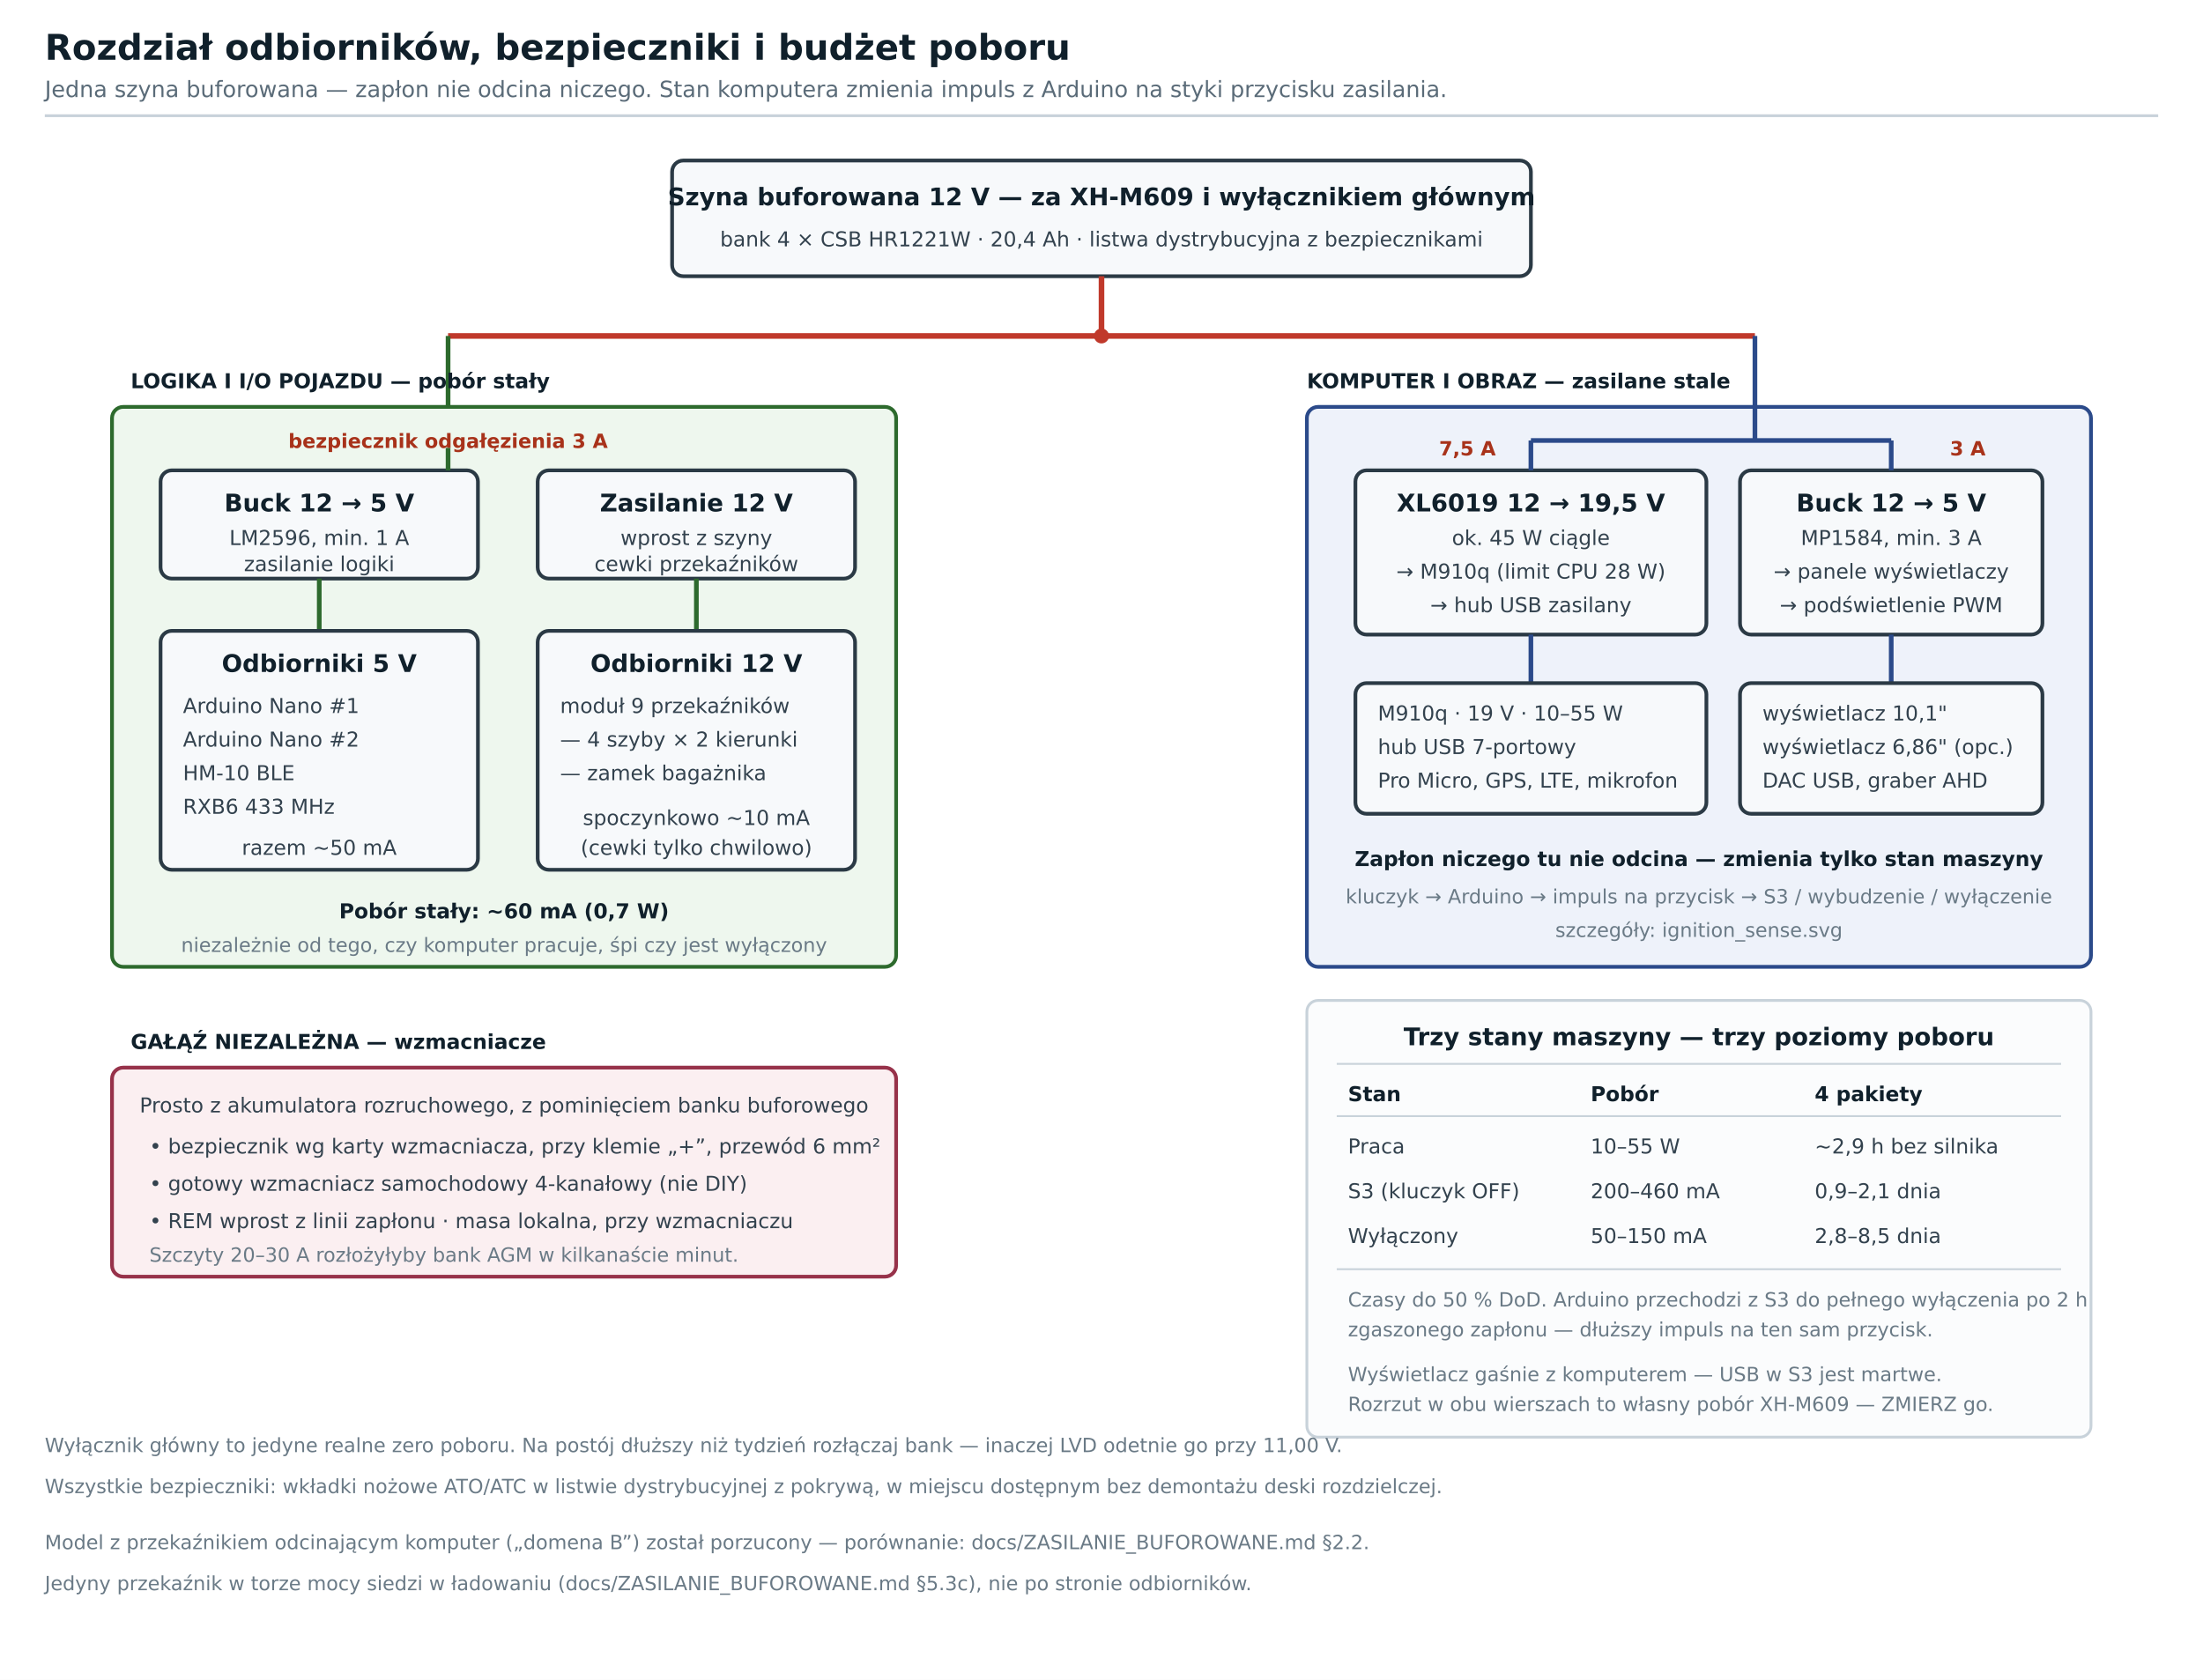
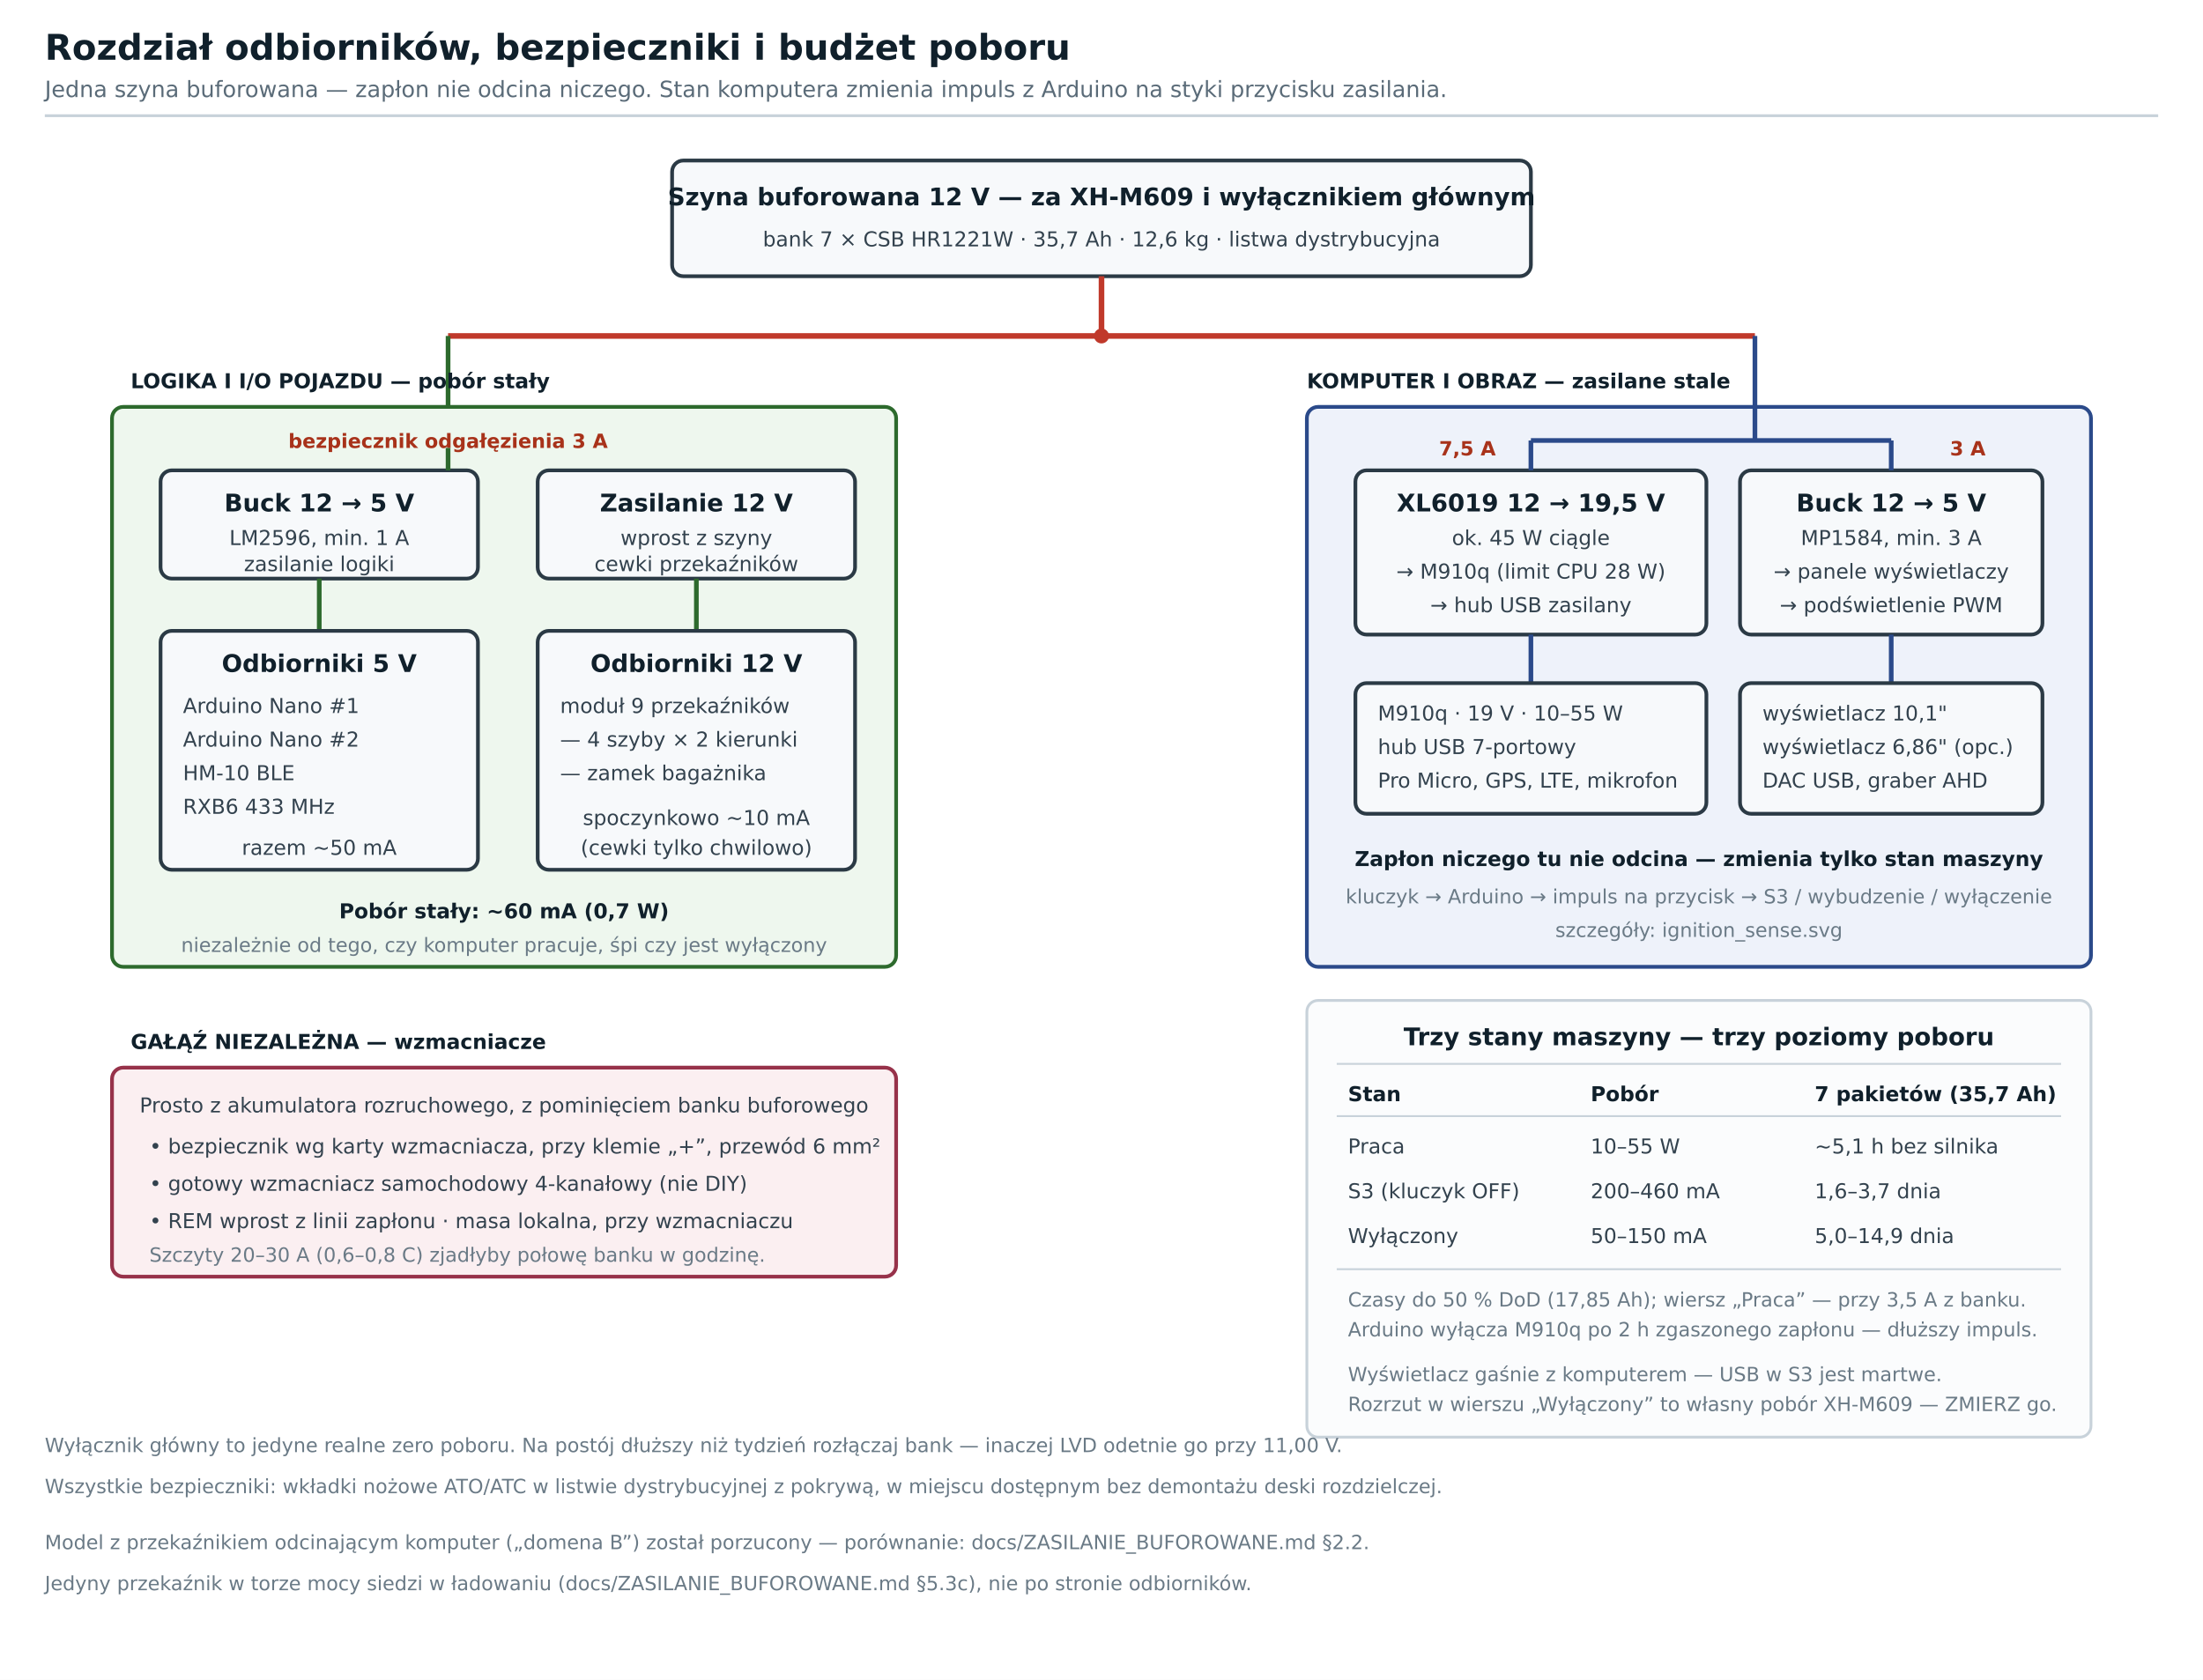
<svg xmlns="http://www.w3.org/2000/svg" width="1180" height="900" viewBox="0 0 1180 900" font-family="DejaVu Sans, Verdana, sans-serif">
  <style>
    .bg   { fill: #ffffff; }
    .box  { fill: #f7f9fb; stroke: #2b3a45; stroke-width: 2; rx: 6; }
    .boxA { fill: #eef7ee; stroke: #2d6a2d; stroke-width: 2; rx: 6; }
    .boxB { fill: #eef2fa; stroke: #2b4a8a; stroke-width: 2; rx: 6; }
    .boxC { fill: #fbeff1; stroke: #97324a; stroke-width: 2; rx: 6; }
    .wire { stroke: #c0392b; stroke-width: 3; fill: none; }
    .wA   { stroke: #2d6a2d; stroke-width: 2.5; fill: none; }
    .wB   { stroke: #2b4a8a; stroke-width: 2.5; fill: none; }
    .ttl  { font-size: 19px; font-weight: bold; fill: #10202b; }
    .sub  { font-size: 12px; fill: #5a6b78; }
    .h    { font-size: 13px; font-weight: bold; fill: #10202b; text-anchor: middle; }
    .t    { font-size: 11px; fill: #33424e; text-anchor: middle; }
    .tl   { font-size: 11px; fill: #33424e; }
    .tb   { font-size: 11px; font-weight: bold; fill: #10202b; }
    .note { font-size: 10.5px; fill: #6a7a86; }
    .fuse { font-size: 10.5px; font-weight: bold; fill: #a8321a; text-anchor: middle; }
  </style>
  <rect class="bg" x="0" y="0" width="1180" height="900" />
  <text class="ttl" x="24" y="32">Rozdział odbiorników, bezpieczniki i budżet poboru</text>
  <text class="sub" x="24" y="52">Jedna szyna buforowana — zapłon nie odcina niczego. Stan komputera zmienia impuls z Arduino na styki przycisku zasilania.</text>
  <line x1="24" y1="62" x2="1156" y2="62" stroke="#c8d2da" stroke-width="1.5" />
  <rect class="box" x="360" y="86" width="460" height="62" />
  <text class="h" x="590" y="110">Szyna buforowana 12 V — za XH-M609 i wyłącznikiem głównym</text>
-   <text class="t" x="590" y="132">bank 4 × CSB HR1221W · 20,4 Ah · listwa dystrybucyjna z bezpiecznikami</text>
+   <text class="t" x="590" y="132">bank 7 × CSB HR1221W · 35,7 Ah · 12,6 kg · listwa dystrybucyjna</text>
  <path class="wire" d="M590 148 L590 180" />
  <path class="wire" d="M240 180 L940 180" />
  <path class="wA" d="M240 180 L240 218" />
  <path class="wB" d="M940 180 L940 218" />
  <circle cx="590" cy="180" r="4" fill="#c0392b" />
  <text class="tb" x="70" y="208" fill="#2d6a2d" font-size="14">LOGIKA I I/O POJAZDU — pobór stały</text>
  <rect class="boxA" x="60" y="218" width="420" height="300" />
  <text class="fuse" x="240" y="240">bezpiecznik odgałęzienia 3 A</text>
  <rect class="box" x="86" y="252" width="170" height="58" />
  <text class="h" x="171" y="274">Buck 12 → 5 V</text>
  <text class="t" x="171" y="292">LM2596, min. 1 A</text>
  <text class="t" x="171" y="306">zasilanie logiki</text>
  <rect class="box" x="288" y="252" width="170" height="58" />
  <text class="h" x="373" y="274">Zasilanie 12 V</text>
  <text class="t" x="373" y="292">wprost z szyny</text>
  <text class="t" x="373" y="306">cewki przekaźników</text>
  <path class="wA" d="M240 240 L240 252" />
  <path class="wA" d="M171 310 L171 338" />
  <path class="wA" d="M373 310 L373 338" />
  <rect class="box" x="86" y="338" width="170" height="128" />
  <text class="h" x="171" y="360">Odbiorniki 5 V</text>
  <text class="tl" x="98" y="382">Arduino Nano #1</text>
  <text class="tl" x="98" y="400">Arduino Nano #2</text>
  <text class="tl" x="98" y="418">HM-10 BLE</text>
  <text class="tl" x="98" y="436">RXB6 433 MHz</text>
  <text class="t" x="171" y="458">razem ~50 mA</text>
  <rect class="box" x="288" y="338" width="170" height="128" />
  <text class="h" x="373" y="360">Odbiorniki 12 V</text>
  <text class="tl" x="300" y="382">moduł 9 przekaźników</text>
  <text class="tl" x="300" y="400">— 4 szyby × 2 kierunki</text>
  <text class="tl" x="300" y="418">— zamek bagażnika</text>
  <text class="t" x="373" y="442">spoczynkowo ~10 mA</text>
  <text class="t" x="373" y="458">(cewki tylko chwilowo)</text>
  <text class="tb" x="270" y="492" text-anchor="middle">Pobór stały: ~60 mA (0,7 W)</text>
  <text class="note" x="270" y="510" text-anchor="middle">niezależnie od tego, czy komputer pracuje, śpi czy jest wyłączony</text>
  <text class="tb" x="700" y="208" fill="#2b4a8a" font-size="14">KOMPUTER I OBRAZ — zasilane stale</text>
  <rect class="boxB" x="700" y="218" width="420" height="300" />
  <rect class="box" x="726" y="252" width="188" height="88" />
  <text class="fuse" x="786" y="244">7,5 A</text>
  <text class="h" x="820" y="274">XL6019 12 → 19,5 V</text>
  <text class="t" x="820" y="292">ok. 45 W ciągle</text>
  <text class="t" x="820" y="310">→ M910q (limit CPU 28 W)</text>
  <text class="t" x="820" y="328">→ hub USB zasilany</text>
  <rect class="box" x="932" y="252" width="162" height="88" />
  <text class="fuse" x="1054" y="244">3 A</text>
  <text class="h" x="1013" y="274">Buck 12 → 5 V</text>
  <text class="t" x="1013" y="292">MP1584, min. 3 A</text>
  <text class="t" x="1013" y="310">→ panele wyświetlaczy</text>
  <text class="t" x="1013" y="328">→ podświetlenie PWM</text>
  <path class="wB" d="M940 218 L940 236" />
  <path class="wB" d="M820 236 L1013 236" />
  <path class="wB" d="M820 236 L820 252" />
  <path class="wB" d="M1013 236 L1013 252" />
  <path class="wB" d="M820 340 L820 366" />
  <path class="wB" d="M1013 340 L1013 366" />
  <rect class="box" x="726" y="366" width="188" height="70" />
  <text class="tl" x="738" y="386">M910q · 19 V · 10–55 W</text>
  <text class="tl" x="738" y="404">hub USB 7-portowy</text>
  <text class="tl" x="738" y="422">Pro Micro, GPS, LTE, mikrofon</text>
  <rect class="box" x="932" y="366" width="162" height="70" />
  <text class="tl" x="944" y="386">wyświetlacz 10,1"</text>
  <text class="tl" x="944" y="404">wyświetlacz 6,86" (opc.)</text>
  <text class="tl" x="944" y="422">DAC USB, graber AHD</text>
  <text class="tb" x="910" y="464" text-anchor="middle">Zapłon niczego tu nie odcina — zmienia tylko stan maszyny</text>
  <text class="note" x="910" y="484" text-anchor="middle">kluczyk → Arduino → impuls na przycisk → S3 / wybudzenie / wyłączenie</text>
  <text class="note" x="910" y="502" text-anchor="middle">szczegóły: ignition_sense.svg</text>
  <text class="tb" x="70" y="562" fill="#97324a" font-size="14">GAŁĄŹ NIEZALEŻNA — wzmacniacze</text>
  <rect class="boxC" x="60" y="572" width="420" height="112" />
  <text class="t" x="270" y="596">Prosto z akumulatora rozruchowego, z pominięciem banku buforowego</text>
  <text class="tl" x="80" y="618">• bezpiecznik wg karty wzmacniacza, przy klemie „+”, przewód 6 mm²</text>
  <text class="tl" x="80" y="638">• gotowy wzmacniacz samochodowy 4-kanałowy (nie DIY)</text>
  <text class="tl" x="80" y="658">• REM wprost z linii zapłonu · masa lokalna, przy wzmacniaczu</text>
-   <text class="note" x="80" y="676">Szczyty 20–30 A rozłożyłyby bank AGM w kilkanaście minut.</text>
+   <text class="note" x="80" y="676">Szczyty 20–30 A (0,6–0,8 C) zjadłyby połowę banku w godzinę.</text>
  <rect x="700" y="536" width="420" height="234" fill="#fbfcfd" stroke="#c8d2da" stroke-width="1.5" rx="6" />
  <text class="h" x="910" y="560">Trzy stany maszyny — trzy poziomy poboru</text>
  <line x1="716" y1="570" x2="1104" y2="570" stroke="#c8d2da" />
  <text class="tb" x="722" y="590">Stan</text>
  <text class="tb" x="852" y="590">Pobór</text>
-   <text class="tb" x="972" y="590">4 pakiety</text>
+   <text class="tb" x="972" y="590">7 pakietów (35,7 Ah)</text>
  <line x1="716" y1="598" x2="1104" y2="598" stroke="#c8d2da" />
  <text class="tl" x="722" y="618">Praca</text>
  <text class="tl" x="852" y="618">10–55 W</text>
-   <text class="tl" x="972" y="618">~2,9 h bez silnika</text>
+   <text class="tl" x="972" y="618">~5,1 h bez silnika</text>
  <text class="tl" x="722" y="642">S3 (kluczyk OFF)</text>
  <text class="tl" x="852" y="642">200–460 mA</text>
-   <text class="tl" x="972" y="642">0,9–2,1 dnia</text>
+   <text class="tl" x="972" y="642">1,6–3,7 dnia</text>
  <text class="tl" x="722" y="666">Wyłączony</text>
  <text class="tl" x="852" y="666">50–150 mA</text>
-   <text class="tl" x="972" y="666">2,8–8,5 dnia</text>
+   <text class="tl" x="972" y="666">5,0–14,9 dnia</text>
  <line x1="716" y1="680" x2="1104" y2="680" stroke="#c8d2da" />
-   <text class="note" x="722" y="700">Czasy do 50 % DoD. Arduino przechodzi z S3 do pełnego wyłączenia po 2 h</text>
-   <text class="note" x="722" y="716">zgaszonego zapłonu — dłuższy impuls na ten sam przycisk.</text>
+   <text class="note" x="722" y="700">Czasy do 50 % DoD (17,85 Ah); wiersz „Praca” — przy 3,5 A z banku.</text>
+   <text class="note" x="722" y="716">Arduino wyłącza M910q po 2 h zgaszonego zapłonu — dłuższy impuls.</text>
  <text class="note" x="722" y="740">Wyświetlacz gaśnie z komputerem — USB w S3 jest martwe.</text>
-   <text class="note" x="722" y="756">Rozrzut w obu wierszach to własny pobór XH-M609 — ZMIERZ go.</text>
+   <text class="note" x="722" y="756">Rozrzut w wierszu „Wyłączony” to własny pobór XH-M609 — ZMIERZ go.</text>
  <text class="note" x="24" y="778">Wyłącznik główny to jedyne realne zero poboru. Na postój dłuższy niż tydzień rozłączaj bank — inaczej LVD odetnie go przy 11,00 V.</text>
  <text class="note" x="24" y="800">Wszystkie bezpieczniki: wkładki nożowe ATO/ATC w listwie dystrybucyjnej z pokrywą, w miejscu dostępnym bez demontażu deski rozdzielczej.</text>
  <text class="note" x="24" y="830">Model z przekaźnikiem odcinającym komputer („domena B”) został porzucony — porównanie: docs/ZASILANIE_BUFOROWANE.md §2.2.</text>
  <text class="note" x="24" y="852">Jedyny przekaźnik w torze mocy siedzi w ładowaniu (docs/ZASILANIE_BUFOROWANE.md §5.3c), nie po stronie odbiorników.</text>
</svg>
